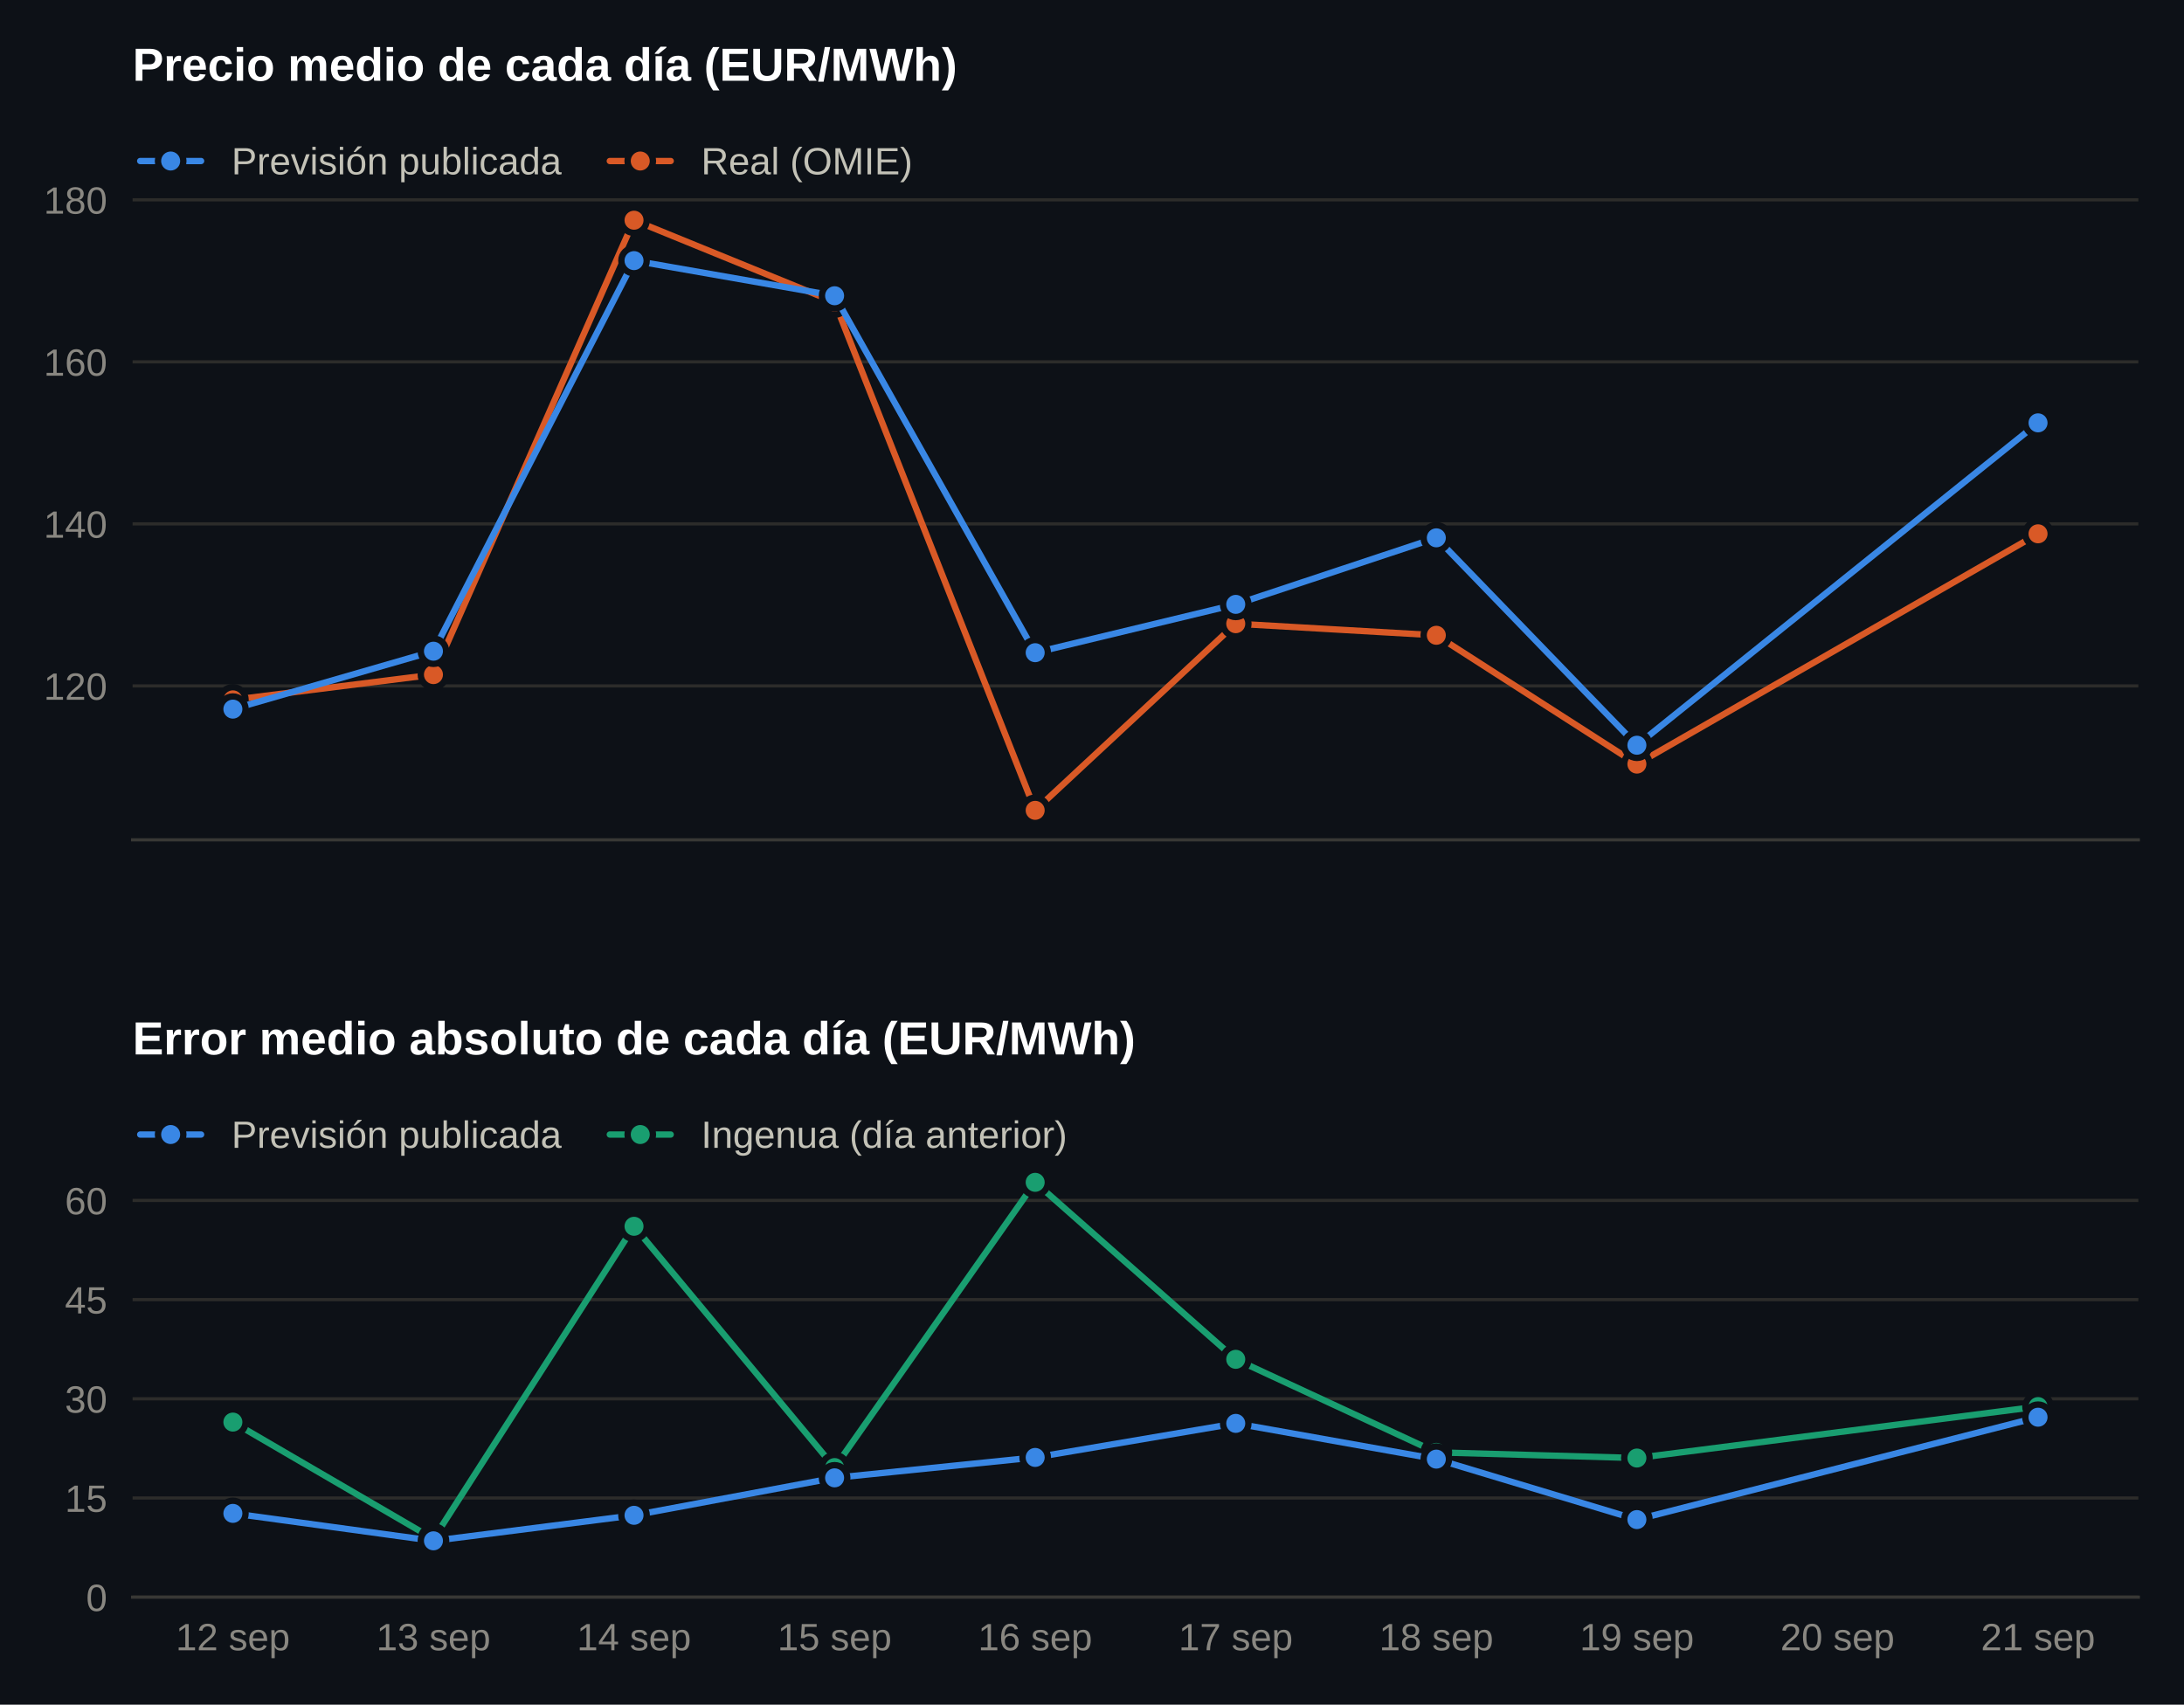
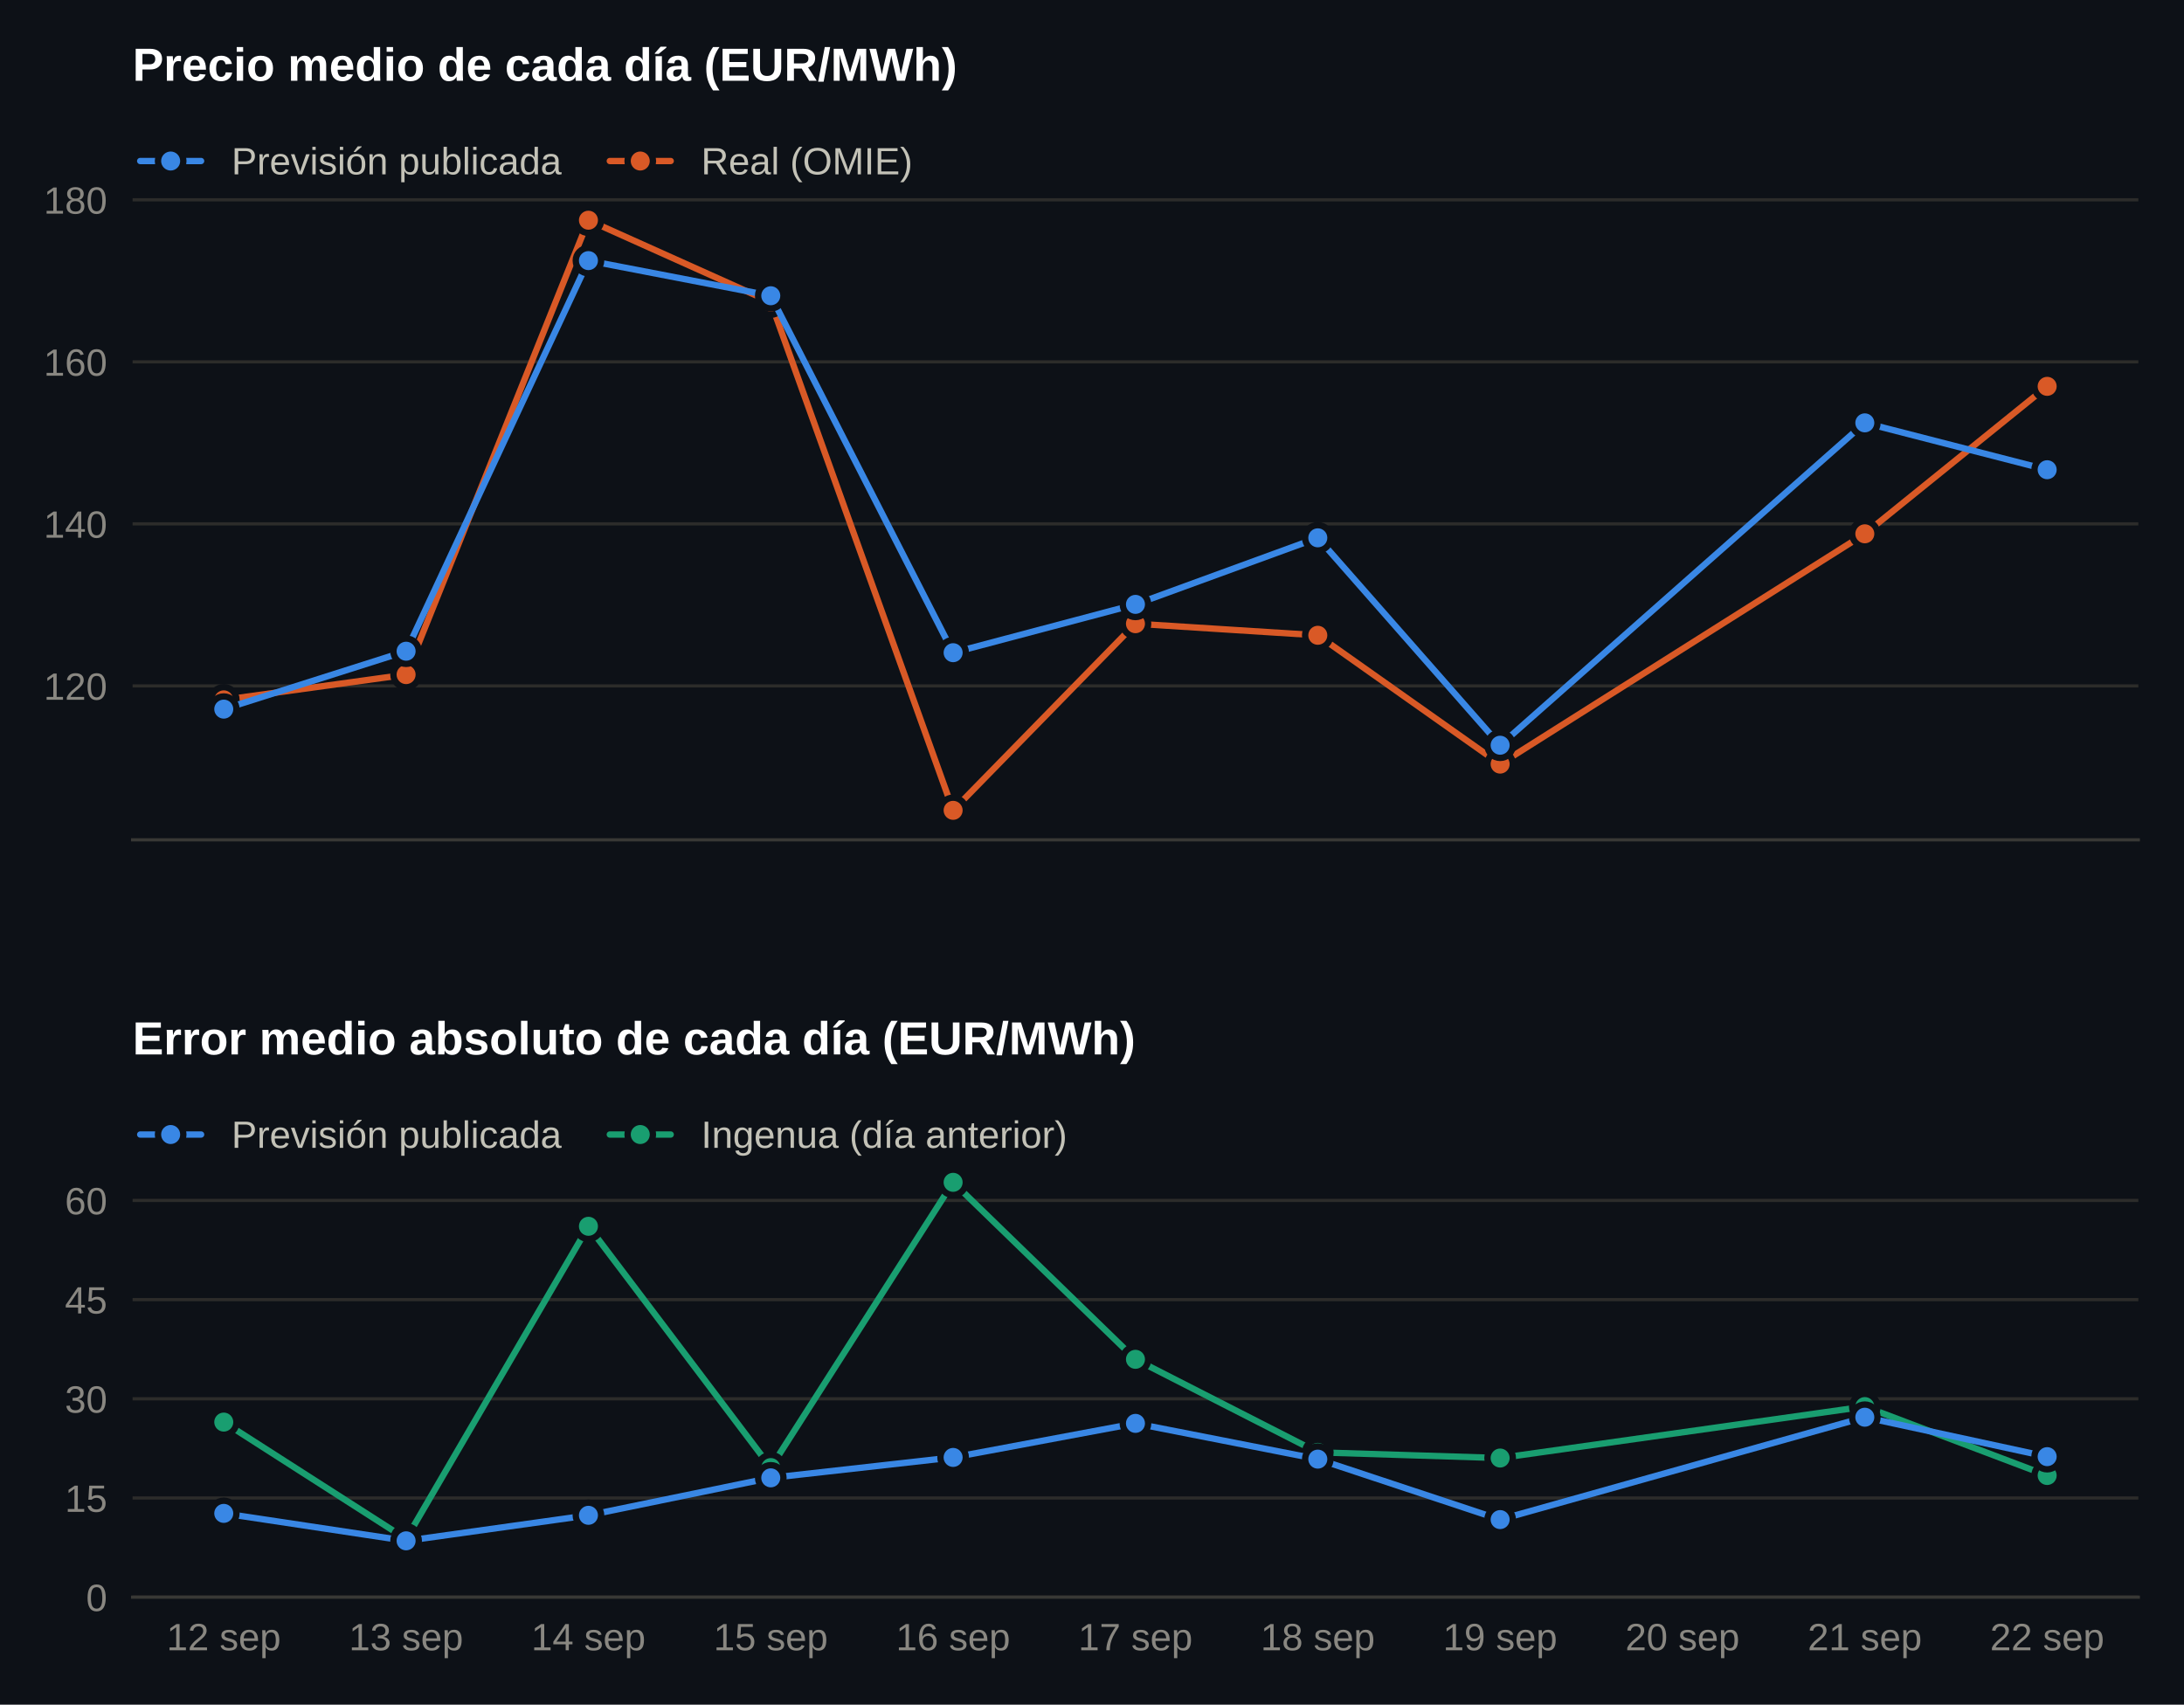
<svg xmlns="http://www.w3.org/2000/svg" xmlns:xlink="http://www.w3.org/1999/xlink" width="516.455pt" height="403.166pt" viewBox="0 0 516.455 403.166" version="1.1">
  <defs>
    <style type="text/css">*{stroke-linejoin: round; stroke-linecap: butt}</style>
  </defs>
  <g id="figure_1">
    <g id="patch_1">
      <path d="M 0 403.166  L 516.455 403.166  L 516.455 0  L 0 0  z " style="fill: #0d1117" />
    </g>
    <g id="axes_1">
      <g id="patch_2">
        <path d="M 31.355 198.629  L 505.655 198.629  L 505.655 45.103  L 31.355 45.103  z " style="fill: #0d1117" />
      </g>
      <g id="matplotlib.axis_1">
        <g id="xtick_1">
          <g id="line2d_1" />
        </g>
        <g id="xtick_2">
          <g id="line2d_2" />
        </g>
        <g id="xtick_3">
          <g id="line2d_3" />
        </g>
        <g id="xtick_4">
          <g id="line2d_4" />
        </g>
        <g id="xtick_5">
          <g id="line2d_5" />
        </g>
        <g id="xtick_6">
          <g id="line2d_6" />
        </g>
        <g id="xtick_7">
          <g id="line2d_7" />
        </g>
        <g id="xtick_8">
          <g id="line2d_8" />
        </g>
        <g id="xtick_9">
          <g id="line2d_9" />
        </g>
        <g id="xtick_10">
          <g id="line2d_10" />
        </g>
+         <g id="xtick_11">
+           <g id="line2d_11" />
+         </g>
      </g>
      <g id="matplotlib.axis_2">
        <g id="ytick_1">
-           <g id="line2d_11">
+           <g id="line2d_12">
            <path d="M 31.355 162.22  L 505.655 162.22  " clip-path="url(#pcca6787718)" style="fill: none; stroke: #2c2c2a; stroke-width: 0.75; stroke-linecap: square" />
          </g>
-           <g id="line2d_12" />
+           <g id="line2d_13" />
          <g id="text_1">
            <text style="font-size: 9px; font-family: 'Segoe UI', 'Helvetica Neue', 'Arial', 'DejaVu Sans', sans-serif; text-anchor: end; fill: #898781" x="25.355" y="165.496" transform="rotate(-0 25.35469 165.4962)">120</text>
          </g>
        </g>
        <g id="ytick_2">
-           <g id="line2d_13">
+           <g id="line2d_14">
            <path d="M 31.355 123.899  L 505.655 123.899  " clip-path="url(#pcca6787718)" style="fill: none; stroke: #2c2c2a; stroke-width: 0.75; stroke-linecap: square" />
          </g>
-           <g id="line2d_14" />
+           <g id="line2d_15" />
          <g id="text_2">
            <text style="font-size: 9px; font-family: 'Segoe UI', 'Helvetica Neue', 'Arial', 'DejaVu Sans', sans-serif; text-anchor: end; fill: #898781" x="25.355" y="127.176" transform="rotate(-0 25.35469 127.1756)">140</text>
          </g>
        </g>
        <g id="ytick_3">
-           <g id="line2d_15">
+           <g id="line2d_16">
            <path d="M 31.355 85.579  L 505.655 85.579  " clip-path="url(#pcca6787718)" style="fill: none; stroke: #2c2c2a; stroke-width: 0.75; stroke-linecap: square" />
          </g>
-           <g id="line2d_16" />
+           <g id="line2d_17" />
          <g id="text_3">
            <text style="font-size: 9px; font-family: 'Segoe UI', 'Helvetica Neue', 'Arial', 'DejaVu Sans', sans-serif; text-anchor: end; fill: #898781" x="25.355" y="88.855" transform="rotate(-0 25.35469 88.85491)">160</text>
          </g>
        </g>
        <g id="ytick_4">
-           <g id="line2d_17">
+           <g id="line2d_18">
            <path d="M 31.355 47.258  L 505.655 47.258  " clip-path="url(#pcca6787718)" style="fill: none; stroke: #2c2c2a; stroke-width: 0.75; stroke-linecap: square" />
          </g>
-           <g id="line2d_18" />
+           <g id="line2d_19" />
          <g id="text_4">
            <text style="font-size: 9px; font-family: 'Segoe UI', 'Helvetica Neue', 'Arial', 'DejaVu Sans', sans-serif; text-anchor: end; fill: #898781" x="25.355" y="50.534" transform="rotate(-0 25.35469 50.53425)">180</text>
          </g>
        </g>
      </g>
-       <g id="line2d_19">
-         <path d="M 55.07 165.52  L 102.5 159.552  L 149.93 52.082  L 197.36 71.443  L 244.79 191.651  L 292.22 147.512  L 339.65 150.251  L 387.08 180.716  L 481.94 126.25  " clip-path="url(#pcca6787718)" style="fill: none; stroke: #d95926; stroke-width: 1.5; stroke-linecap: round" />
+       <g id="line2d_20">
+         <path d="M 52.914 165.52  L 96.032 159.552  L 139.15 52.082  L 182.268 71.443  L 225.387 191.651  L 268.505 147.512  L 311.623 150.251  L 354.741 180.716  L 440.977 126.25  L 484.096 91.373  " clip-path="url(#pcca6787718)" style="fill: none; stroke: #d95926; stroke-width: 1.5; stroke-linecap: round" />
        <defs>
          <path id="m7afbdd8af4" d="M 0 3  C 0.796 3 1.559 2.684 2.121 2.121  C 2.684 1.559 3 0.796 3 0  C 3 -0.796 2.684 -1.559 2.121 -2.121  C 1.559 -2.684 0.796 -3 0 -3  C -0.796 -3 -1.559 -2.684 -2.121 -2.121  C -2.684 -1.559 -3 -0.796 -3 0  C -3 0.796 -2.684 1.559 -2.121 2.121  C -1.559 2.684 -0.796 3 0 3  z " style="stroke: #0d1117; stroke-width: 1.5" />
        </defs>
        <g clip-path="url(#pcca6787718)">
-           <use xlink:href="#m7afbdd8af4" x="55.07" y="165.52" style="fill: #d95926; stroke: #0d1117; stroke-width: 1.5" />
-           <use xlink:href="#m7afbdd8af4" x="102.5" y="159.552" style="fill: #d95926; stroke: #0d1117; stroke-width: 1.5" />
-           <use xlink:href="#m7afbdd8af4" x="149.93" y="52.082" style="fill: #d95926; stroke: #0d1117; stroke-width: 1.5" />
-           <use xlink:href="#m7afbdd8af4" x="197.36" y="71.443" style="fill: #d95926; stroke: #0d1117; stroke-width: 1.5" />
-           <use xlink:href="#m7afbdd8af4" x="244.79" y="191.651" style="fill: #d95926; stroke: #0d1117; stroke-width: 1.5" />
-           <use xlink:href="#m7afbdd8af4" x="292.22" y="147.512" style="fill: #d95926; stroke: #0d1117; stroke-width: 1.5" />
-           <use xlink:href="#m7afbdd8af4" x="339.65" y="150.251" style="fill: #d95926; stroke: #0d1117; stroke-width: 1.5" />
-           <use xlink:href="#m7afbdd8af4" x="387.08" y="180.716" style="fill: #d95926; stroke: #0d1117; stroke-width: 1.5" />
-           <use xlink:href="#m7afbdd8af4" x="481.94" y="126.25" style="fill: #d95926; stroke: #0d1117; stroke-width: 1.5" />
+           <use xlink:href="#m7afbdd8af4" x="52.914" y="165.52" style="fill: #d95926; stroke: #0d1117; stroke-width: 1.5" />
+           <use xlink:href="#m7afbdd8af4" x="96.032" y="159.552" style="fill: #d95926; stroke: #0d1117; stroke-width: 1.5" />
+           <use xlink:href="#m7afbdd8af4" x="139.15" y="52.082" style="fill: #d95926; stroke: #0d1117; stroke-width: 1.5" />
+           <use xlink:href="#m7afbdd8af4" x="182.268" y="71.443" style="fill: #d95926; stroke: #0d1117; stroke-width: 1.5" />
+           <use xlink:href="#m7afbdd8af4" x="225.387" y="191.651" style="fill: #d95926; stroke: #0d1117; stroke-width: 1.5" />
+           <use xlink:href="#m7afbdd8af4" x="268.505" y="147.512" style="fill: #d95926; stroke: #0d1117; stroke-width: 1.5" />
+           <use xlink:href="#m7afbdd8af4" x="311.623" y="150.251" style="fill: #d95926; stroke: #0d1117; stroke-width: 1.5" />
+           <use xlink:href="#m7afbdd8af4" x="354.741" y="180.716" style="fill: #d95926; stroke: #0d1117; stroke-width: 1.5" />
+           <use xlink:href="#m7afbdd8af4" x="440.977" y="126.25" style="fill: #d95926; stroke: #0d1117; stroke-width: 1.5" />
+           <use xlink:href="#m7afbdd8af4" x="484.096" y="91.373" style="fill: #d95926; stroke: #0d1117; stroke-width: 1.5" />
        </g>
      </g>
      <g id="patch_3">
        <path d="M 31.355 198.629  L 505.655 198.629  " style="fill: none; stroke: #383835; stroke-width: 0.75; stroke-linejoin: miter; stroke-linecap: square" />
      </g>
-       <g id="line2d_20">
-         <path d="M 55.07 167.715  L 102.5 154.018  L 149.93 61.638  L 197.36 69.946  L 244.79 154.368  L 292.22 142.94  L 339.65 127.2  L 387.08 176.254  L 481.94 100.008  " clip-path="url(#pcca6787718)" style="fill: none; stroke: #3987e5; stroke-width: 1.5; stroke-linecap: round" />
+       <g id="line2d_21">
+         <path d="M 52.914 167.715  L 96.032 154.018  L 139.15 61.638  L 182.268 69.946  L 225.387 154.368  L 268.505 142.94  L 311.623 127.2  L 354.741 176.254  L 440.977 100.008  L 484.096 111.093  " clip-path="url(#pcca6787718)" style="fill: none; stroke: #3987e5; stroke-width: 1.5; stroke-linecap: round" />
        <defs>
          <path id="m2481d50546" d="M 0 3  C 0.796 3 1.559 2.684 2.121 2.121  C 2.684 1.559 3 0.796 3 0  C 3 -0.796 2.684 -1.559 2.121 -2.121  C 1.559 -2.684 0.796 -3 0 -3  C -0.796 -3 -1.559 -2.684 -2.121 -2.121  C -2.684 -1.559 -3 -0.796 -3 0  C -3 0.796 -2.684 1.559 -2.121 2.121  C -1.559 2.684 -0.796 3 0 3  z " style="stroke: #0d1117; stroke-width: 1.5" />
        </defs>
        <g clip-path="url(#pcca6787718)">
-           <use xlink:href="#m2481d50546" x="55.07" y="167.715" style="fill: #3987e5; stroke: #0d1117; stroke-width: 1.5" />
-           <use xlink:href="#m2481d50546" x="102.5" y="154.018" style="fill: #3987e5; stroke: #0d1117; stroke-width: 1.5" />
-           <use xlink:href="#m2481d50546" x="149.93" y="61.638" style="fill: #3987e5; stroke: #0d1117; stroke-width: 1.5" />
-           <use xlink:href="#m2481d50546" x="197.36" y="69.946" style="fill: #3987e5; stroke: #0d1117; stroke-width: 1.5" />
-           <use xlink:href="#m2481d50546" x="244.79" y="154.368" style="fill: #3987e5; stroke: #0d1117; stroke-width: 1.5" />
-           <use xlink:href="#m2481d50546" x="292.22" y="142.94" style="fill: #3987e5; stroke: #0d1117; stroke-width: 1.5" />
-           <use xlink:href="#m2481d50546" x="339.65" y="127.2" style="fill: #3987e5; stroke: #0d1117; stroke-width: 1.5" />
-           <use xlink:href="#m2481d50546" x="387.08" y="176.254" style="fill: #3987e5; stroke: #0d1117; stroke-width: 1.5" />
-           <use xlink:href="#m2481d50546" x="481.94" y="100.008" style="fill: #3987e5; stroke: #0d1117; stroke-width: 1.5" />
+           <use xlink:href="#m2481d50546" x="52.914" y="167.715" style="fill: #3987e5; stroke: #0d1117; stroke-width: 1.5" />
+           <use xlink:href="#m2481d50546" x="96.032" y="154.018" style="fill: #3987e5; stroke: #0d1117; stroke-width: 1.5" />
+           <use xlink:href="#m2481d50546" x="139.15" y="61.638" style="fill: #3987e5; stroke: #0d1117; stroke-width: 1.5" />
+           <use xlink:href="#m2481d50546" x="182.268" y="69.946" style="fill: #3987e5; stroke: #0d1117; stroke-width: 1.5" />
+           <use xlink:href="#m2481d50546" x="225.387" y="154.368" style="fill: #3987e5; stroke: #0d1117; stroke-width: 1.5" />
+           <use xlink:href="#m2481d50546" x="268.505" y="142.94" style="fill: #3987e5; stroke: #0d1117; stroke-width: 1.5" />
+           <use xlink:href="#m2481d50546" x="311.623" y="127.2" style="fill: #3987e5; stroke: #0d1117; stroke-width: 1.5" />
+           <use xlink:href="#m2481d50546" x="354.741" y="176.254" style="fill: #3987e5; stroke: #0d1117; stroke-width: 1.5" />
+           <use xlink:href="#m2481d50546" x="440.977" y="100.008" style="fill: #3987e5; stroke: #0d1117; stroke-width: 1.5" />
+           <use xlink:href="#m2481d50546" x="484.096" y="111.093" style="fill: #3987e5; stroke: #0d1117; stroke-width: 1.5" />
        </g>
      </g>
      <g id="text_5">
        <text style="font-weight: 600; font-size: 11px; font-family: 'Segoe UI', 'Helvetica Neue', 'Arial', 'DejaVu Sans', sans-serif; text-anchor: start; fill: #ffffff" x="31.355" y="19.103" transform="rotate(-0 31.35469 19.10328)">Precio medio de cada día (EUR/MWh)</text>
      </g>
      <g id="legend_1">
-         <g id="line2d_21">
+         <g id="line2d_22">
          <path d="M 33.155 38.083  L 40.355 38.083  L 47.555 38.083  " style="fill: none; stroke: #3987e5; stroke-width: 1.5; stroke-linecap: round" />
          <g>
            <use xlink:href="#m2481d50546" x="40.355" y="38.083" style="fill: #3987e5; stroke: #0d1117; stroke-width: 1.5" />
          </g>
        </g>
        <g id="text_6">
          <text style="font-size: 9px; font-family: 'Segoe UI', 'Helvetica Neue', 'Arial', 'DejaVu Sans', sans-serif; text-anchor: start; fill: #c3c2b7" x="54.755" y="41.233" transform="rotate(-0 54.75469 41.23328)">Previsión publicada</text>
        </g>
-         <g id="line2d_22">
+         <g id="line2d_23">
          <path d="M 144.203 38.083  L 151.403 38.083  L 158.603 38.083  " style="fill: none; stroke: #d95926; stroke-width: 1.5; stroke-linecap: round" />
          <g>
            <use xlink:href="#m7afbdd8af4" x="151.403" y="38.083" style="fill: #d95926; stroke: #0d1117; stroke-width: 1.5" />
          </g>
        </g>
        <g id="text_7">
          <text style="font-size: 9px; font-family: 'Segoe UI', 'Helvetica Neue', 'Arial', 'DejaVu Sans', sans-serif; text-anchor: start; fill: #c3c2b7" x="165.803" y="41.233" transform="rotate(-0 165.8034 41.23328)">Real (OMIE)</text>
        </g>
      </g>
    </g>
    <g id="axes_2">
      <g id="patch_4">
        <path d="M 31.355 377.743  L 505.655 377.743  L 505.655 275.393  L 31.355 275.393  z " style="fill: #0d1117" />
      </g>
      <g id="matplotlib.axis_3">
-         <g id="xtick_11">
-           <g id="line2d_23" />
-           <g id="text_8">
-             <text style="font-size: 9px; font-family: 'Segoe UI', 'Helvetica Neue', 'Arial', 'DejaVu Sans', sans-serif; text-anchor: middle; fill: #898781" x="55.07" y="390.296" transform="rotate(-0 55.06969 390.2955)">12 sep</text>
-           </g>
-         </g>
        <g id="xtick_12">
          <g id="line2d_24" />
-           <g id="text_9">
-             <text style="font-size: 9px; font-family: 'Segoe UI', 'Helvetica Neue', 'Arial', 'DejaVu Sans', sans-serif; text-anchor: middle; fill: #898781" x="102.5" y="390.296" transform="rotate(-0 102.4997 390.2955)">13 sep</text>
+           <g id="text_8">
+             <text style="font-size: 9px; font-family: 'Segoe UI', 'Helvetica Neue', 'Arial', 'DejaVu Sans', sans-serif; text-anchor: middle; fill: #898781" x="52.914" y="390.296" transform="rotate(-0 52.91378 390.2955)">12 sep</text>
          </g>
        </g>
        <g id="xtick_13">
          <g id="line2d_25" />
-           <g id="text_10">
-             <text style="font-size: 9px; font-family: 'Segoe UI', 'Helvetica Neue', 'Arial', 'DejaVu Sans', sans-serif; text-anchor: middle; fill: #898781" x="149.93" y="390.296" transform="rotate(-0 149.9297 390.2955)">14 sep</text>
+           <g id="text_9">
+             <text style="font-size: 9px; font-family: 'Segoe UI', 'Helvetica Neue', 'Arial', 'DejaVu Sans', sans-serif; text-anchor: middle; fill: #898781" x="96.032" y="390.296" transform="rotate(-0 96.03196 390.2955)">13 sep</text>
          </g>
        </g>
        <g id="xtick_14">
          <g id="line2d_26" />
-           <g id="text_11">
-             <text style="font-size: 9px; font-family: 'Segoe UI', 'Helvetica Neue', 'Arial', 'DejaVu Sans', sans-serif; text-anchor: middle; fill: #898781" x="197.36" y="390.296" transform="rotate(-0 197.3597 390.2955)">15 sep</text>
+           <g id="text_10">
+             <text style="font-size: 9px; font-family: 'Segoe UI', 'Helvetica Neue', 'Arial', 'DejaVu Sans', sans-serif; text-anchor: middle; fill: #898781" x="139.15" y="390.296" transform="rotate(-0 139.1501 390.2955)">14 sep</text>
          </g>
        </g>
        <g id="xtick_15">
          <g id="line2d_27" />
-           <g id="text_12">
-             <text style="font-size: 9px; font-family: 'Segoe UI', 'Helvetica Neue', 'Arial', 'DejaVu Sans', sans-serif; text-anchor: middle; fill: #898781" x="244.79" y="390.296" transform="rotate(-0 244.7897 390.2955)">16 sep</text>
+           <g id="text_11">
+             <text style="font-size: 9px; font-family: 'Segoe UI', 'Helvetica Neue', 'Arial', 'DejaVu Sans', sans-serif; text-anchor: middle; fill: #898781" x="182.268" y="390.296" transform="rotate(-0 182.2683 390.2955)">15 sep</text>
          </g>
        </g>
        <g id="xtick_16">
          <g id="line2d_28" />
-           <g id="text_13">
-             <text style="font-size: 9px; font-family: 'Segoe UI', 'Helvetica Neue', 'Arial', 'DejaVu Sans', sans-serif; text-anchor: middle; fill: #898781" x="292.22" y="390.296" transform="rotate(-0 292.2197 390.2955)">17 sep</text>
+           <g id="text_12">
+             <text style="font-size: 9px; font-family: 'Segoe UI', 'Helvetica Neue', 'Arial', 'DejaVu Sans', sans-serif; text-anchor: middle; fill: #898781" x="225.387" y="390.296" transform="rotate(-0 225.3865 390.2955)">16 sep</text>
          </g>
        </g>
        <g id="xtick_17">
          <g id="line2d_29" />
-           <g id="text_14">
-             <text style="font-size: 9px; font-family: 'Segoe UI', 'Helvetica Neue', 'Arial', 'DejaVu Sans', sans-serif; text-anchor: middle; fill: #898781" x="339.65" y="390.296" transform="rotate(-0 339.6497 390.2955)">18 sep</text>
+           <g id="text_13">
+             <text style="font-size: 9px; font-family: 'Segoe UI', 'Helvetica Neue', 'Arial', 'DejaVu Sans', sans-serif; text-anchor: middle; fill: #898781" x="268.505" y="390.296" transform="rotate(-0 268.5047 390.2955)">17 sep</text>
          </g>
        </g>
        <g id="xtick_18">
          <g id="line2d_30" />
-           <g id="text_15">
-             <text style="font-size: 9px; font-family: 'Segoe UI', 'Helvetica Neue', 'Arial', 'DejaVu Sans', sans-serif; text-anchor: middle; fill: #898781" x="387.08" y="390.296" transform="rotate(-0 387.0797 390.2955)">19 sep</text>
+           <g id="text_14">
+             <text style="font-size: 9px; font-family: 'Segoe UI', 'Helvetica Neue', 'Arial', 'DejaVu Sans', sans-serif; text-anchor: middle; fill: #898781" x="311.623" y="390.296" transform="rotate(-0 311.6229 390.2955)">18 sep</text>
          </g>
        </g>
        <g id="xtick_19">
          <g id="line2d_31" />
-           <g id="text_16">
-             <text style="font-size: 9px; font-family: 'Segoe UI', 'Helvetica Neue', 'Arial', 'DejaVu Sans', sans-serif; text-anchor: middle; fill: #898781" x="434.51" y="390.296" transform="rotate(-0 434.5097 390.2955)">20 sep</text>
+           <g id="text_15">
+             <text style="font-size: 9px; font-family: 'Segoe UI', 'Helvetica Neue', 'Arial', 'DejaVu Sans', sans-serif; text-anchor: middle; fill: #898781" x="354.741" y="390.296" transform="rotate(-0 354.7411 390.2955)">19 sep</text>
          </g>
        </g>
        <g id="xtick_20">
          <g id="line2d_32" />
+           <g id="text_16">
+             <text style="font-size: 9px; font-family: 'Segoe UI', 'Helvetica Neue', 'Arial', 'DejaVu Sans', sans-serif; text-anchor: middle; fill: #898781" x="397.859" y="390.296" transform="rotate(-0 397.8592 390.2955)">20 sep</text>
+           </g>
+         </g>
+         <g id="xtick_21">
+           <g id="line2d_33" />
          <g id="text_17">
-             <text style="font-size: 9px; font-family: 'Segoe UI', 'Helvetica Neue', 'Arial', 'DejaVu Sans', sans-serif; text-anchor: middle; fill: #898781" x="481.94" y="390.296" transform="rotate(-0 481.9397 390.2955)">21 sep</text>
+             <text style="font-size: 9px; font-family: 'Segoe UI', 'Helvetica Neue', 'Arial', 'DejaVu Sans', sans-serif; text-anchor: middle; fill: #898781" x="440.977" y="390.296" transform="rotate(-0 440.9774 390.2955)">21 sep</text>
+           </g>
+         </g>
+         <g id="xtick_22">
+           <g id="line2d_34" />
+           <g id="text_18">
+             <text style="font-size: 9px; font-family: 'Segoe UI', 'Helvetica Neue', 'Arial', 'DejaVu Sans', sans-serif; text-anchor: middle; fill: #898781" x="484.096" y="390.296" transform="rotate(-0 484.0956 390.2955)">22 sep</text>
          </g>
        </g>
      </g>
      <g id="matplotlib.axis_4">
        <g id="ytick_5">
-           <g id="line2d_33">
+           <g id="line2d_35">
            <path d="M 31.355 377.743  L 505.655 377.743  " clip-path="url(#pa7844a86a4)" style="fill: none; stroke: #2c2c2a; stroke-width: 0.75; stroke-linecap: square" />
-           </g>
-           <g id="line2d_34" />
-           <g id="text_18">
-             <text style="font-size: 9px; font-family: 'Segoe UI', 'Helvetica Neue', 'Arial', 'DejaVu Sans', sans-serif; text-anchor: end; fill: #898781" x="25.355" y="381.019" transform="rotate(-0 25.35469 381.0194)">0</text>
-           </g>
-         </g>
-         <g id="ytick_6">
-           <g id="line2d_35">
-             <path d="M 31.355 354.286  L 505.655 354.286  " clip-path="url(#pa7844a86a4)" style="fill: none; stroke: #2c2c2a; stroke-width: 0.75; stroke-linecap: square" />
          </g>
          <g id="line2d_36" />
          <g id="text_19">
-             <text style="font-size: 9px; font-family: 'Segoe UI', 'Helvetica Neue', 'Arial', 'DejaVu Sans', sans-serif; text-anchor: end; fill: #898781" x="25.355" y="357.562" transform="rotate(-0 25.35469 357.562)">15</text>
-           </g>
-         </g>
-         <g id="ytick_7">
+             <text style="font-size: 9px; font-family: 'Segoe UI', 'Helvetica Neue', 'Arial', 'DejaVu Sans', sans-serif; text-anchor: end; fill: #898781" x="25.355" y="381.019" transform="rotate(-0 25.35469 381.0194)">0</text>
+           </g>
+         </g>
+         <g id="ytick_6">
          <g id="line2d_37">
-             <path d="M 31.355 330.828  L 505.655 330.828  " clip-path="url(#pa7844a86a4)" style="fill: none; stroke: #2c2c2a; stroke-width: 0.75; stroke-linecap: square" />
+             <path d="M 31.355 354.286  L 505.655 354.286  " clip-path="url(#pa7844a86a4)" style="fill: none; stroke: #2c2c2a; stroke-width: 0.75; stroke-linecap: square" />
          </g>
          <g id="line2d_38" />
          <g id="text_20">
-             <text style="font-size: 9px; font-family: 'Segoe UI', 'Helvetica Neue', 'Arial', 'DejaVu Sans', sans-serif; text-anchor: end; fill: #898781" x="25.355" y="334.105" transform="rotate(-0 25.35469 334.1046)">30</text>
-           </g>
-         </g>
-         <g id="ytick_8">
+             <text style="font-size: 9px; font-family: 'Segoe UI', 'Helvetica Neue', 'Arial', 'DejaVu Sans', sans-serif; text-anchor: end; fill: #898781" x="25.355" y="357.562" transform="rotate(-0 25.35469 357.562)">15</text>
+           </g>
+         </g>
+         <g id="ytick_7">
          <g id="line2d_39">
-             <path d="M 31.355 307.371  L 505.655 307.371  " clip-path="url(#pa7844a86a4)" style="fill: none; stroke: #2c2c2a; stroke-width: 0.75; stroke-linecap: square" />
+             <path d="M 31.355 330.828  L 505.655 330.828  " clip-path="url(#pa7844a86a4)" style="fill: none; stroke: #2c2c2a; stroke-width: 0.75; stroke-linecap: square" />
          </g>
          <g id="line2d_40" />
          <g id="text_21">
-             <text style="font-size: 9px; font-family: 'Segoe UI', 'Helvetica Neue', 'Arial', 'DejaVu Sans', sans-serif; text-anchor: end; fill: #898781" x="25.355" y="310.647" transform="rotate(-0 25.35469 310.6472)">45</text>
-           </g>
-         </g>
-         <g id="ytick_9">
+             <text style="font-size: 9px; font-family: 'Segoe UI', 'Helvetica Neue', 'Arial', 'DejaVu Sans', sans-serif; text-anchor: end; fill: #898781" x="25.355" y="334.105" transform="rotate(-0 25.35469 334.1046)">30</text>
+           </g>
+         </g>
+         <g id="ytick_8">
          <g id="line2d_41">
-             <path d="M 31.355 283.914  L 505.655 283.914  " clip-path="url(#pa7844a86a4)" style="fill: none; stroke: #2c2c2a; stroke-width: 0.75; stroke-linecap: square" />
+             <path d="M 31.355 307.371  L 505.655 307.371  " clip-path="url(#pa7844a86a4)" style="fill: none; stroke: #2c2c2a; stroke-width: 0.75; stroke-linecap: square" />
          </g>
          <g id="line2d_42" />
          <g id="text_22">
+             <text style="font-size: 9px; font-family: 'Segoe UI', 'Helvetica Neue', 'Arial', 'DejaVu Sans', sans-serif; text-anchor: end; fill: #898781" x="25.355" y="310.647" transform="rotate(-0 25.35469 310.6472)">45</text>
+           </g>
+         </g>
+         <g id="ytick_9">
+           <g id="line2d_43">
+             <path d="M 31.355 283.914  L 505.655 283.914  " clip-path="url(#pa7844a86a4)" style="fill: none; stroke: #2c2c2a; stroke-width: 0.75; stroke-linecap: square" />
+           </g>
+           <g id="line2d_44" />
+           <g id="text_23">
            <text style="font-size: 9px; font-family: 'Segoe UI', 'Helvetica Neue', 'Arial', 'DejaVu Sans', sans-serif; text-anchor: end; fill: #898781" x="25.355" y="287.19" transform="rotate(-0 25.35469 287.1898)">60</text>
          </g>
        </g>
      </g>
-       <g id="line2d_43">
-         <path d="M 55.07 336.338  L 102.5 363.971  L 149.93 290.029  L 197.36 347.095  L 244.79 279.632  L 292.22 321.49  L 339.65 343.494  L 387.08 344.837  L 481.94 332.669  " clip-path="url(#pa7844a86a4)" style="fill: none; stroke: #199e70; stroke-width: 1.5; stroke-linecap: round" />
+       <g id="line2d_45">
+         <path d="M 52.914 336.338  L 96.032 363.971  L 139.15 290.029  L 182.268 347.095  L 225.387 279.632  L 268.505 321.49  L 311.623 343.494  L 354.741 344.837  L 440.977 332.669  L 484.096 348.968  " clip-path="url(#pa7844a86a4)" style="fill: none; stroke: #199e70; stroke-width: 1.5; stroke-linecap: round" />
        <defs>
          <path id="m3a2acce67b" d="M 0 3  C 0.796 3 1.559 2.684 2.121 2.121  C 2.684 1.559 3 0.796 3 0  C 3 -0.796 2.684 -1.559 2.121 -2.121  C 1.559 -2.684 0.796 -3 0 -3  C -0.796 -3 -1.559 -2.684 -2.121 -2.121  C -2.684 -1.559 -3 -0.796 -3 0  C -3 0.796 -2.684 1.559 -2.121 2.121  C -1.559 2.684 -0.796 3 0 3  z " style="stroke: #0d1117; stroke-width: 1.5" />
        </defs>
        <g clip-path="url(#pa7844a86a4)">
-           <use xlink:href="#m3a2acce67b" x="55.07" y="336.338" style="fill: #199e70; stroke: #0d1117; stroke-width: 1.5" />
-           <use xlink:href="#m3a2acce67b" x="102.5" y="363.971" style="fill: #199e70; stroke: #0d1117; stroke-width: 1.5" />
-           <use xlink:href="#m3a2acce67b" x="149.93" y="290.029" style="fill: #199e70; stroke: #0d1117; stroke-width: 1.5" />
-           <use xlink:href="#m3a2acce67b" x="197.36" y="347.095" style="fill: #199e70; stroke: #0d1117; stroke-width: 1.5" />
-           <use xlink:href="#m3a2acce67b" x="244.79" y="279.632" style="fill: #199e70; stroke: #0d1117; stroke-width: 1.5" />
-           <use xlink:href="#m3a2acce67b" x="292.22" y="321.49" style="fill: #199e70; stroke: #0d1117; stroke-width: 1.5" />
-           <use xlink:href="#m3a2acce67b" x="339.65" y="343.494" style="fill: #199e70; stroke: #0d1117; stroke-width: 1.5" />
-           <use xlink:href="#m3a2acce67b" x="387.08" y="344.837" style="fill: #199e70; stroke: #0d1117; stroke-width: 1.5" />
-           <use xlink:href="#m3a2acce67b" x="481.94" y="332.669" style="fill: #199e70; stroke: #0d1117; stroke-width: 1.5" />
+           <use xlink:href="#m3a2acce67b" x="52.914" y="336.338" style="fill: #199e70; stroke: #0d1117; stroke-width: 1.5" />
+           <use xlink:href="#m3a2acce67b" x="96.032" y="363.971" style="fill: #199e70; stroke: #0d1117; stroke-width: 1.5" />
+           <use xlink:href="#m3a2acce67b" x="139.15" y="290.029" style="fill: #199e70; stroke: #0d1117; stroke-width: 1.5" />
+           <use xlink:href="#m3a2acce67b" x="182.268" y="347.095" style="fill: #199e70; stroke: #0d1117; stroke-width: 1.5" />
+           <use xlink:href="#m3a2acce67b" x="225.387" y="279.632" style="fill: #199e70; stroke: #0d1117; stroke-width: 1.5" />
+           <use xlink:href="#m3a2acce67b" x="268.505" y="321.49" style="fill: #199e70; stroke: #0d1117; stroke-width: 1.5" />
+           <use xlink:href="#m3a2acce67b" x="311.623" y="343.494" style="fill: #199e70; stroke: #0d1117; stroke-width: 1.5" />
+           <use xlink:href="#m3a2acce67b" x="354.741" y="344.837" style="fill: #199e70; stroke: #0d1117; stroke-width: 1.5" />
+           <use xlink:href="#m3a2acce67b" x="440.977" y="332.669" style="fill: #199e70; stroke: #0d1117; stroke-width: 1.5" />
+           <use xlink:href="#m3a2acce67b" x="484.096" y="348.968" style="fill: #199e70; stroke: #0d1117; stroke-width: 1.5" />
        </g>
      </g>
      <g id="patch_5">
        <path d="M 31.355 377.743  L 505.655 377.743  " style="fill: none; stroke: #383835; stroke-width: 0.75; stroke-linejoin: miter; stroke-linecap: square" />
      </g>
-       <g id="line2d_44">
-         <path d="M 55.07 357.928  L 102.5 364.42  L 149.93 358.384  L 197.36 349.524  L 244.79 344.695  L 292.22 336.642  L 339.65 345.098  L 387.08 359.395  L 481.94 335.185  " clip-path="url(#pa7844a86a4)" style="fill: none; stroke: #3987e5; stroke-width: 1.5; stroke-linecap: round" />
+       <g id="line2d_46">
+         <path d="M 52.914 357.928  L 96.032 364.42  L 139.15 358.384  L 182.268 349.524  L 225.387 344.695  L 268.505 336.642  L 311.623 345.098  L 354.741 359.395  L 440.977 335.185  L 484.096 344.511  " clip-path="url(#pa7844a86a4)" style="fill: none; stroke: #3987e5; stroke-width: 1.5; stroke-linecap: round" />
        <g clip-path="url(#pa7844a86a4)">
-           <use xlink:href="#m2481d50546" x="55.07" y="357.928" style="fill: #3987e5; stroke: #0d1117; stroke-width: 1.5" />
-           <use xlink:href="#m2481d50546" x="102.5" y="364.42" style="fill: #3987e5; stroke: #0d1117; stroke-width: 1.5" />
-           <use xlink:href="#m2481d50546" x="149.93" y="358.384" style="fill: #3987e5; stroke: #0d1117; stroke-width: 1.5" />
-           <use xlink:href="#m2481d50546" x="197.36" y="349.524" style="fill: #3987e5; stroke: #0d1117; stroke-width: 1.5" />
-           <use xlink:href="#m2481d50546" x="244.79" y="344.695" style="fill: #3987e5; stroke: #0d1117; stroke-width: 1.5" />
-           <use xlink:href="#m2481d50546" x="292.22" y="336.642" style="fill: #3987e5; stroke: #0d1117; stroke-width: 1.5" />
-           <use xlink:href="#m2481d50546" x="339.65" y="345.098" style="fill: #3987e5; stroke: #0d1117; stroke-width: 1.5" />
-           <use xlink:href="#m2481d50546" x="387.08" y="359.395" style="fill: #3987e5; stroke: #0d1117; stroke-width: 1.5" />
-           <use xlink:href="#m2481d50546" x="481.94" y="335.185" style="fill: #3987e5; stroke: #0d1117; stroke-width: 1.5" />
-         </g>
-       </g>
-       <g id="text_23">
+           <use xlink:href="#m2481d50546" x="52.914" y="357.928" style="fill: #3987e5; stroke: #0d1117; stroke-width: 1.5" />
+           <use xlink:href="#m2481d50546" x="96.032" y="364.42" style="fill: #3987e5; stroke: #0d1117; stroke-width: 1.5" />
+           <use xlink:href="#m2481d50546" x="139.15" y="358.384" style="fill: #3987e5; stroke: #0d1117; stroke-width: 1.5" />
+           <use xlink:href="#m2481d50546" x="182.268" y="349.524" style="fill: #3987e5; stroke: #0d1117; stroke-width: 1.5" />
+           <use xlink:href="#m2481d50546" x="225.387" y="344.695" style="fill: #3987e5; stroke: #0d1117; stroke-width: 1.5" />
+           <use xlink:href="#m2481d50546" x="268.505" y="336.642" style="fill: #3987e5; stroke: #0d1117; stroke-width: 1.5" />
+           <use xlink:href="#m2481d50546" x="311.623" y="345.098" style="fill: #3987e5; stroke: #0d1117; stroke-width: 1.5" />
+           <use xlink:href="#m2481d50546" x="354.741" y="359.395" style="fill: #3987e5; stroke: #0d1117; stroke-width: 1.5" />
+           <use xlink:href="#m2481d50546" x="440.977" y="335.185" style="fill: #3987e5; stroke: #0d1117; stroke-width: 1.5" />
+           <use xlink:href="#m2481d50546" x="484.096" y="344.511" style="fill: #3987e5; stroke: #0d1117; stroke-width: 1.5" />
+         </g>
+       </g>
+       <g id="text_24">
        <text style="font-weight: 600; font-size: 11px; font-family: 'Segoe UI', 'Helvetica Neue', 'Arial', 'DejaVu Sans', sans-serif; text-anchor: start; fill: #ffffff" x="31.355" y="249.393" transform="rotate(-0 31.35469 249.3925)">Error medio absoluto de cada día (EUR/MWh)</text>
      </g>
      <g id="legend_2">
-         <g id="line2d_45">
+         <g id="line2d_47">
          <path d="M 33.155 268.325  L 40.355 268.325  L 47.555 268.325  " style="fill: none; stroke: #3987e5; stroke-width: 1.5; stroke-linecap: round" />
          <g>
            <use xlink:href="#m2481d50546" x="40.355" y="268.325" style="fill: #3987e5; stroke: #0d1117; stroke-width: 1.5" />
          </g>
        </g>
-         <g id="text_24">
+         <g id="text_25">
          <text style="font-size: 9px; font-family: 'Segoe UI', 'Helvetica Neue', 'Arial', 'DejaVu Sans', sans-serif; text-anchor: start; fill: #c3c2b7" x="54.755" y="271.475" transform="rotate(-0 54.75469 271.4747)">Previsión publicada</text>
        </g>
-         <g id="line2d_46">
+         <g id="line2d_48">
          <path d="M 144.203 268.325  L 151.403 268.325  L 158.603 268.325  " style="fill: none; stroke: #199e70; stroke-width: 1.5; stroke-linecap: round" />
          <g>
            <use xlink:href="#m3a2acce67b" x="151.403" y="268.325" style="fill: #199e70; stroke: #0d1117; stroke-width: 1.5" />
          </g>
        </g>
-         <g id="text_25">
+         <g id="text_26">
          <text style="font-size: 9px; font-family: 'Segoe UI', 'Helvetica Neue', 'Arial', 'DejaVu Sans', sans-serif; text-anchor: start; fill: #c3c2b7" x="165.803" y="271.475" transform="rotate(-0 165.8034 271.4747)">Ingenua (día anterior)</text>
        </g>
      </g>
    </g>
  </g>
  <defs>
    <clipPath id="pcca6787718">
      <rect x="31.355" y="45.103" width="474.3" height="153.526" />
    </clipPath>
    <clipPath id="pa7844a86a4">
      <rect x="31.355" y="275.393" width="474.3" height="102.351" />
    </clipPath>
  </defs>
</svg>
